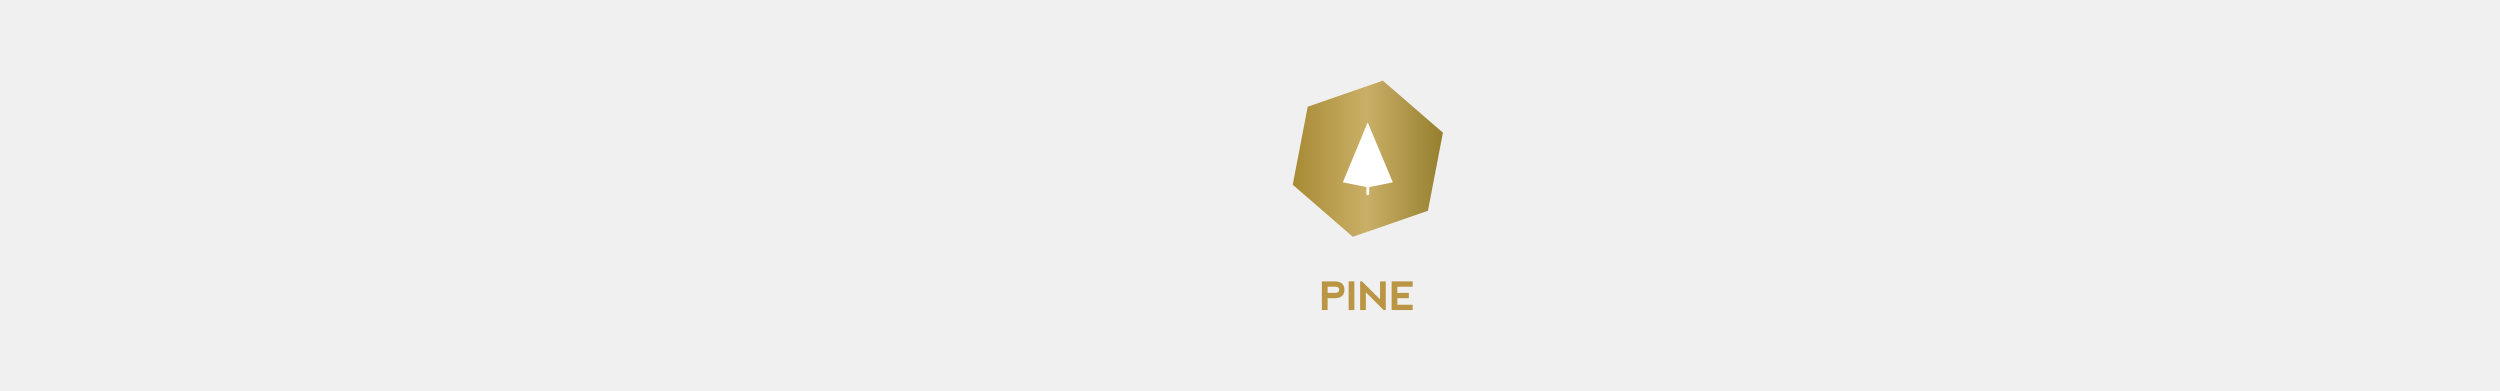
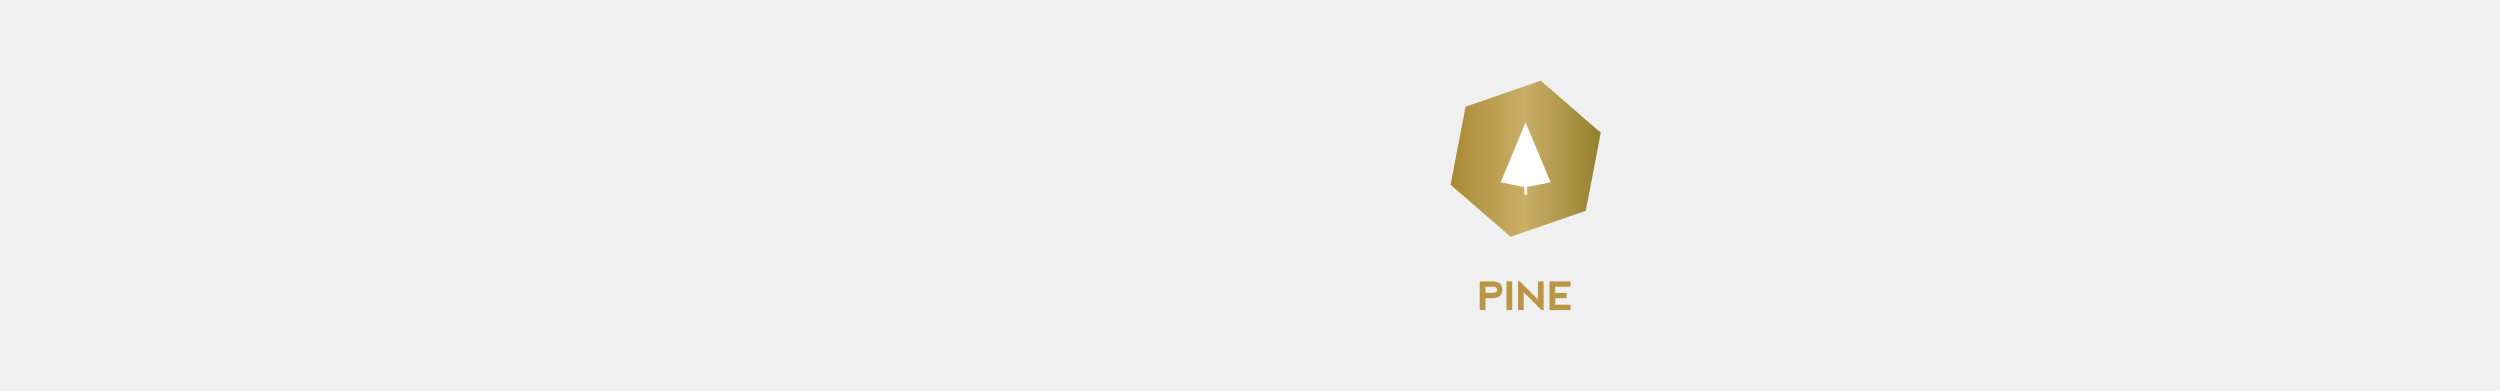
<svg xmlns="http://www.w3.org/2000/svg" id="Content" width="320" height="50" viewBox="0 0 320 50">
  <defs>
    <style>.cls-1{fill:url(#New_Gradient_Swatch_1);}.cls-2{fill:#fff;}.cls-3{fill:#ba9544;}</style>
-     <linearGradient id="New_Gradient_Swatch_1" x1="165.468" y1="20.316" x2="184.695" y2="20.316" gradientUnits="userSpaceOnUse">
+     <linearGradient id="New_Gradient_Swatch_1" x1="185.673" y1="20.316" x2="204.9" y2="20.316" gradientUnits="userSpaceOnUse">
      <stop offset="0" stop-color="#a88a34" />
      <stop offset="0.493" stop-color="#caaf67" />
      <stop offset="1" stop-color="#957f2e" />
    </linearGradient>
  </defs>
-   <polygon class="cls-1" points="182.775 26.976 173.161 30.308 165.468 23.649 167.389 13.657 177.002 10.324 184.695 16.984 182.775 26.976" />
-   <path class="cls-2" d="M178.279,23.337l-3.215-7.673-3.18,7.673,3.02.604v.858a.177.177,0,0,0,.355,0v-.858Z" />
-   <path class="cls-3" d="M169.199,39.689V36.018h1.602q1.285,0,1.285,1.058,0,1.097-1.283,1.097h-.869v1.518Zm.734-2.203h1.028c.296-.005.447-.14.456-.404q-.013-.362-.448-.377h-1.036Z" />
-   <path class="cls-3" d="M172.627,36.015h.732v3.675H172.627Z" />
-   <path class="cls-3" d="M174.096,39.689V36.018h.245l2.302,2.301V36.018h.734v3.672h-.27l-2.277-2.276v2.276Z" />
-   <path class="cls-3" d="M178.128,39.689V36.02l2.698-.002v.686H178.862v.783H180.334V38.169H178.862v.835h1.959v.686Z" />
+   <polygon class="cls-1" points="202.98 26.976 193.366 30.308 185.673 23.649 187.594 13.657 197.207 10.324 204.9 16.984 202.98 26.976" />
+   <path class="cls-2" d="M198.484,23.337l-3.215-7.673-3.18,7.673,3.02.604v.858a.177.177,0,0,0,.355,0v-.858Z" />
+   <path class="cls-3" d="M189.404,39.689V36.018h1.602q1.285,0,1.285,1.058,0,1.097-1.283,1.097h-.869v1.518Zm.734-2.203H191.167c.296-.005.447-.14.456-.404q-.013-.362-.448-.377h-1.036Z" />
+   <path class="cls-3" d="M192.832,36.015h.732v3.675H192.832Z" />
+   <path class="cls-3" d="M194.301,39.689V36.018h.245l2.302,2.301V36.018h.734v3.672h-.27l-2.277-2.276v2.276Z" />
+   <path class="cls-3" d="M198.333,39.689V36.02l2.698-.002v.686h-1.964v.783h1.472V38.169h-1.472v.835h1.959v.686Z" />
</svg>
